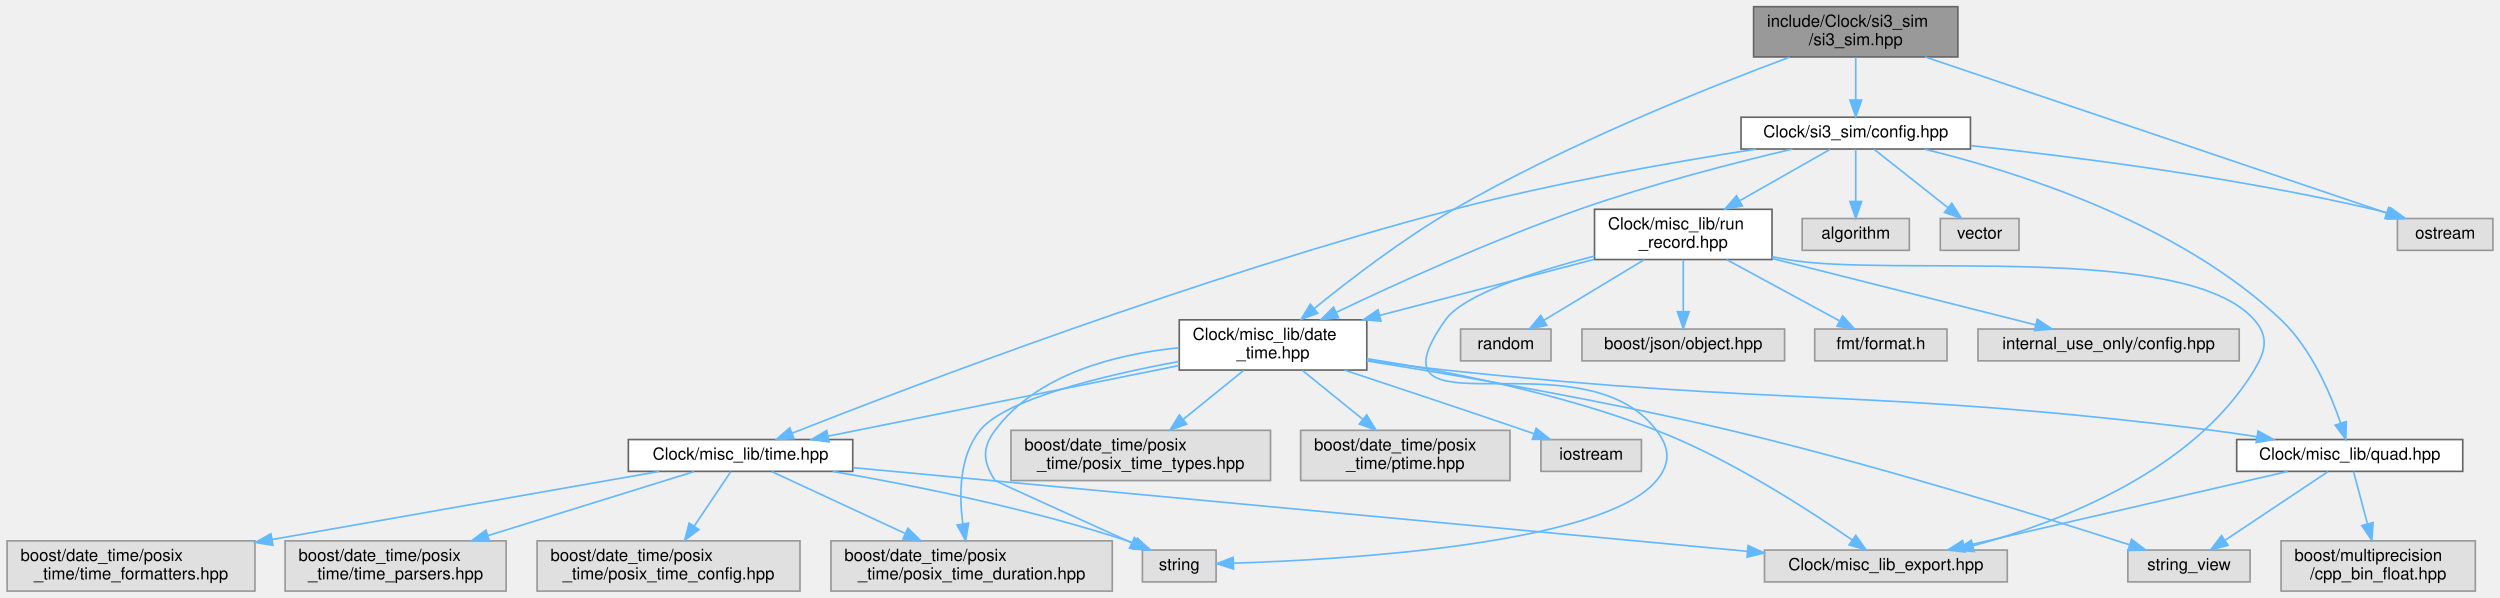
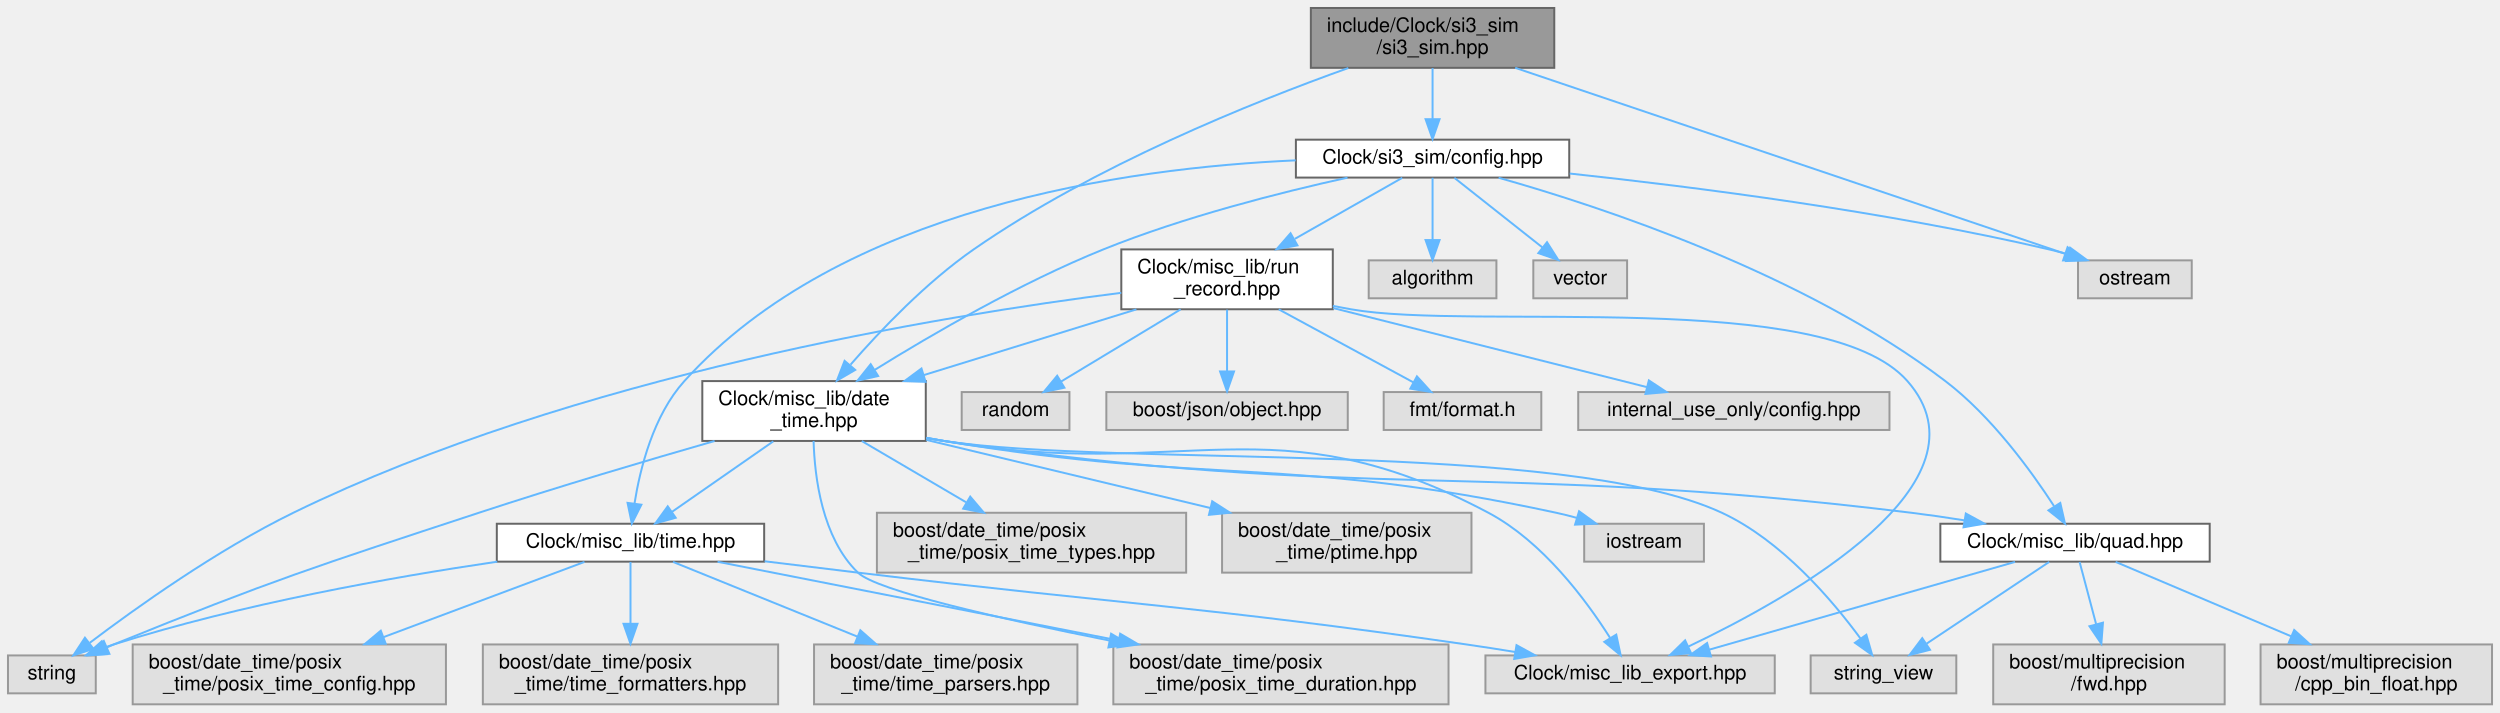
- <svg xmlns="http://www.w3.org/2000/svg" xmlns:xlink="http://www.w3.org/1999/xlink" width="1493pt" height="357pt" viewBox="0.00 0.00 1492.50 357.00">
+ <svg xmlns="http://www.w3.org/2000/svg" xmlns:xlink="http://www.w3.org/1999/xlink" width="1253pt" height="357pt" viewBox="0.00 0.00 1253.00 357.00">
  <g id="graph0" class="graph" transform="scale(1 1) rotate(0) translate(4 353)">
    <g id="Node000001" class="node">
      <g id="a_Node000001">
        <a xlink:title="Header file for the Si3Sim class.">
-           <polygon fill="#999999" stroke="#666666" points="1165,-349 1043,-349 1043,-319 1165,-319 1165,-349" />
-           <text text-anchor="start" x="1051" y="-337" font-family="Helvetica,sans-Serif" font-size="10.00">include/Clock/si3_sim</text>
-           <text text-anchor="middle" x="1104" y="-326" font-family="Helvetica,sans-Serif" font-size="10.00">/si3_sim.hpp</text>
+           <polygon fill="#999999" stroke="#666666" points="775,-349 653,-349 653,-319 775,-319 775,-349" />
+           <text text-anchor="start" x="661" y="-337" font-family="Helvetica,sans-Serif" font-size="10.00">include/Clock/si3_sim</text>
+           <text text-anchor="middle" x="714" y="-326" font-family="Helvetica,sans-Serif" font-size="10.00">/si3_sim.hpp</text>
        </a>
      </g>
    </g>
    <g id="Node000002" class="node">
      <g id="a_Node000002">
-         <a xlink:href="date__time_8hpp_source.html" target="_top" xlink:title=" ">
-           <polygon fill="white" stroke="#666666" points="812,-162 700,-162 700,-132 812,-132 812,-162" />
-           <text text-anchor="start" x="708" y="-150" font-family="Helvetica,sans-Serif" font-size="10.00">Clock/misc_lib/date</text>
-           <text text-anchor="middle" x="756" y="-139" font-family="Helvetica,sans-Serif" font-size="10.00">_time.hpp</text>
+         <a xlink:href="date__time_8hpp.html" target="_top" xlink:title="DateTime data structure and utilities.">
+           <polygon fill="white" stroke="#666666" points="460,-162 348,-162 348,-132 460,-132 460,-162" />
+           <text text-anchor="start" x="356" y="-150" font-family="Helvetica,sans-Serif" font-size="10.00">Clock/misc_lib/date</text>
+           <text text-anchor="middle" x="404" y="-139" font-family="Helvetica,sans-Serif" font-size="10.00">_time.hpp</text>
        </a>
      </g>
    </g>
    <g id="edge1_Node000001_Node000002" class="edge">
      <g id="a_edge1_Node000001_Node000002">
        <a xlink:title=" ">
-           <path fill="none" stroke="#63b8ff" d="M1064.45,-318.85C1015.77,-300.73 931.3,-266.98 864,-228 833.7,-210.45 801.81,-185.98 780.6,-168.74" />
-           <polygon fill="#63b8ff" stroke="#63b8ff" points="782.7,-165.93 772.75,-162.29 778.26,-171.34 782.7,-165.93" />
-         </a>
-       </g>
-     </g>
-     <g id="Node000016" class="node">
-       <g id="a_Node000016">
+           <path fill="none" stroke="#63b8ff" d="M671.77,-318.91C623.75,-301.75 544.22,-269.8 484,-228 460.29,-211.54 437.44,-187.62 422.27,-170.22" />
+           <polygon fill="#63b8ff" stroke="#63b8ff" points="424.63,-167.6 415.48,-162.27 419.31,-172.14 424.63,-167.6" />
+         </a>
+       </g>
+     </g>
+     <g id="Node000017" class="node">
+       <g id="a_Node000017">
        <a xlink:href="config_8hpp.html" target="_top" xlink:title="Configuration structure for the Si3 simulation.">
-           <polygon fill="white" stroke="#666666" points="1172.5,-283 1035.5,-283 1035.5,-264 1172.5,-264 1172.5,-283" />
-           <text text-anchor="middle" x="1104" y="-271" font-family="Helvetica,sans-Serif" font-size="10.00">Clock/si3_sim/config.hpp</text>
-         </a>
-       </g>
-     </g>
-     <g id="edge20_Node000001_Node000016" class="edge">
-       <g id="a_edge20_Node000001_Node000016">
-         <a xlink:title=" ">
-           <path fill="none" stroke="#63b8ff" d="M1104,-318.84C1104,-311.21 1104,-301.7 1104,-293.45" />
-           <polygon fill="#63b8ff" stroke="#63b8ff" points="1107.5,-293.27 1104,-283.27 1100.5,-293.27 1107.5,-293.27" />
-         </a>
-       </g>
-     </g>
-     <g id="Node000018" class="node">
-       <g id="a_Node000018">
-         <a xlink:title=" ">
-           <polygon fill="#e0e0e0" stroke="#999999" points="1484.5,-222.5 1427.5,-222.5 1427.5,-203.5 1484.5,-203.5 1484.5,-222.5" />
-           <text text-anchor="middle" x="1456" y="-210.5" font-family="Helvetica,sans-Serif" font-size="10.00">ostream</text>
-         </a>
-       </g>
-     </g>
-     <g id="edge35_Node000001_Node000018" class="edge">
-       <g id="a_edge35_Node000001_Node000018">
-         <a xlink:title=" ">
-           <path fill="none" stroke="#63b8ff" d="M1145.41,-319C1215.28,-295.38 1355.33,-248.03 1420.78,-225.91" />
-           <polygon fill="#63b8ff" stroke="#63b8ff" points="1422.27,-229.1 1430.62,-222.58 1420.03,-222.47 1422.27,-229.1" />
+           <polygon fill="white" stroke="#666666" points="782.5,-283 645.5,-283 645.5,-264 782.5,-264 782.5,-283" />
+           <text text-anchor="middle" x="714" y="-271" font-family="Helvetica,sans-Serif" font-size="10.00">Clock/si3_sim/config.hpp</text>
+         </a>
+       </g>
+     </g>
+     <g id="edge21_Node000001_Node000017" class="edge">
+       <g id="a_edge21_Node000001_Node000017">
+         <a xlink:title=" ">
+           <path fill="none" stroke="#63b8ff" d="M714,-318.84C714,-311.21 714,-301.7 714,-293.45" />
+           <polygon fill="#63b8ff" stroke="#63b8ff" points="717.5,-293.27 714,-283.27 710.5,-293.27 717.5,-293.27" />
+         </a>
+       </g>
+     </g>
+     <g id="Node000019" class="node">
+       <g id="a_Node000019">
+         <a xlink:title=" ">
+           <polygon fill="#e0e0e0" stroke="#999999" points="1094.5,-222.5 1037.5,-222.5 1037.5,-203.5 1094.5,-203.5 1094.5,-222.5" />
+           <text text-anchor="middle" x="1066" y="-210.5" font-family="Helvetica,sans-Serif" font-size="10.00">ostream</text>
+         </a>
+       </g>
+     </g>
+     <g id="edge36_Node000001_Node000019" class="edge">
+       <g id="a_edge36_Node000001_Node000019">
+         <a xlink:title=" ">
+           <path fill="none" stroke="#63b8ff" d="M755.41,-319C825.28,-295.38 965.33,-248.03 1030.78,-225.91" />
+           <polygon fill="#63b8ff" stroke="#63b8ff" points="1032.27,-229.1 1040.62,-222.58 1030.03,-222.47 1032.27,-229.1" />
        </a>
      </g>
    </g>
    <g id="Node000003" class="node">
      <g id="a_Node000003">
        <a xlink:title=" ">
-           <polygon fill="#e0e0e0" stroke="#999999" points="1194.5,-24.5 1049.5,-24.5 1049.5,-5.5 1194.5,-5.5 1194.5,-24.5" />
-           <text text-anchor="middle" x="1122" y="-12.5" font-family="Helvetica,sans-Serif" font-size="10.00">Clock/misc_lib_export.hpp</text>
+           <polygon fill="#e0e0e0" stroke="#999999" points="885.5,-24.5 740.5,-24.5 740.5,-5.5 885.5,-5.5 885.5,-24.5" />
+           <text text-anchor="middle" x="813" y="-12.5" font-family="Helvetica,sans-Serif" font-size="10.00">Clock/misc_lib_export.hpp</text>
        </a>
      </g>
    </g>
    <g id="edge2_Node000002_Node000003" class="edge">
      <g id="a_edge2_Node000002_Node000003">
        <a xlink:title=" ">
-           <path fill="none" stroke="#63b8ff" d="M812.02,-138.79C859.28,-131.53 928.13,-118.17 985,-96 1029.3,-78.73 1076.16,-48.37 1101.98,-30.43" />
-           <polygon fill="#63b8ff" stroke="#63b8ff" points="1104.03,-33.26 1110.19,-24.64 1100,-27.54 1104.03,-33.26" />
+           <path fill="none" stroke="#63b8ff" d="M460.32,-133.58C463.25,-133.02 466.16,-132.49 469,-132 589.59,-111.1 633.9,-153.38 742,-96 769.24,-81.54 791.01,-52.18 802.95,-33.33" />
+           <polygon fill="#63b8ff" stroke="#63b8ff" points="806.07,-34.93 808.28,-24.57 800.09,-31.3 806.07,-34.93" />
        </a>
      </g>
    </g>
    <g id="Node000004" class="node">
      <g id="a_Node000004">
        <a xlink:title=" ">
-           <polygon fill="#e0e0e0" stroke="#999999" points="976,-90.5 916,-90.5 916,-71.5 976,-71.5 976,-90.5" />
-           <text text-anchor="middle" x="946" y="-78.5" font-family="Helvetica,sans-Serif" font-size="10.00">iostream</text>
+           <polygon fill="#e0e0e0" stroke="#999999" points="850,-90.5 790,-90.5 790,-71.5 850,-71.5 850,-90.5" />
+           <text text-anchor="middle" x="820" y="-78.5" font-family="Helvetica,sans-Serif" font-size="10.00">iostream</text>
        </a>
      </g>
    </g>
    <g id="edge3_Node000002_Node000004" class="edge">
      <g id="a_edge3_Node000002_Node000004">
        <a xlink:title=" ">
-           <path fill="none" stroke="#63b8ff" d="M798.73,-131.94C828.77,-122.02 869.89,-108.34 906,-96 907.88,-95.36 909.81,-94.7 911.75,-94.02" />
-           <polygon fill="#63b8ff" stroke="#63b8ff" points="913.18,-97.23 921.48,-90.65 910.89,-90.62 913.18,-97.23" />
+           <path fill="none" stroke="#63b8ff" d="M460.31,-133.53C463.24,-132.99 466.15,-132.47 469,-132 604.53,-109.51 641.71,-124.96 776,-96 779.39,-95.27 782.9,-94.38 786.38,-93.42" />
+           <polygon fill="#63b8ff" stroke="#63b8ff" points="787.43,-96.76 796.02,-90.54 785.43,-90.05 787.43,-96.76" />
        </a>
      </g>
    </g>
    <g id="Node000005" class="node">
      <g id="a_Node000005">
        <a xlink:title=" ">
-           <polygon fill="#e0e0e0" stroke="#999999" points="722,-24.5 678,-24.5 678,-5.5 722,-5.5 722,-24.5" />
-           <text text-anchor="middle" x="700" y="-12.5" font-family="Helvetica,sans-Serif" font-size="10.00">string</text>
+           <polygon fill="#e0e0e0" stroke="#999999" points="44,-24.5 0,-24.5 0,-5.5 44,-5.5 44,-24.5" />
+           <text text-anchor="middle" x="22" y="-12.5" font-family="Helvetica,sans-Serif" font-size="10.00">string</text>
        </a>
      </g>
    </g>
    <g id="edge4_Node000002_Node000005" class="edge">
      <g id="a_edge4_Node000002_Node000005">
        <a xlink:title=" ">
-           <path fill="none" stroke="#63b8ff" d="M699.72,-145.3C662.09,-141.52 615.04,-129.7 590,-96 582.05,-85.3 582.78,-77.21 590,-66 590.15,-65.77 638.82,-43.7 671.36,-28.96" />
-           <polygon fill="#63b8ff" stroke="#63b8ff" points="673.21,-31.97 680.87,-24.65 670.32,-25.59 673.21,-31.97" />
+           <path fill="none" stroke="#63b8ff" d="M354.15,-131.97C320.6,-122.33 275.46,-108.98 236,-96 153.87,-68.99 133.13,-62.48 53,-30 51.83,-29.53 50.64,-29.03 49.44,-28.53" />
+           <polygon fill="#63b8ff" stroke="#63b8ff" points="50.82,-25.31 40.26,-24.53 48.03,-31.73 50.82,-25.31" />
        </a>
      </g>
    </g>
    <g id="Node000006" class="node">
      <g id="a_Node000006">
        <a xlink:title=" ">
-           <polygon fill="#e0e0e0" stroke="#999999" points="1339.5,-24.5 1266.5,-24.5 1266.5,-5.5 1339.5,-5.5 1339.5,-24.5" />
-           <text text-anchor="middle" x="1303" y="-12.5" font-family="Helvetica,sans-Serif" font-size="10.00">string_view</text>
+           <polygon fill="#e0e0e0" stroke="#999999" points="976.5,-24.5 903.5,-24.5 903.5,-5.5 976.5,-5.5 976.5,-24.5" />
+           <text text-anchor="middle" x="940" y="-12.5" font-family="Helvetica,sans-Serif" font-size="10.00">string_view</text>
        </a>
      </g>
    </g>
    <g id="edge5_Node000002_Node000006" class="edge">
      <g id="a_edge5_Node000002_Node000006">
        <a xlink:title=" ">
-           <path fill="none" stroke="#63b8ff" d="M812.03,-137.47C867.47,-128.62 954.57,-113.63 1029,-96 1115.57,-75.49 1215.48,-44.4 1267.44,-27.66" />
-           <polygon fill="#63b8ff" stroke="#63b8ff" points="1268.73,-30.92 1277.17,-24.51 1266.58,-24.26 1268.73,-30.92" />
+           <path fill="none" stroke="#63b8ff" d="M460.29,-133.44C463.23,-132.92 466.15,-132.44 469,-132 555.03,-118.81 780.09,-132.73 859,-96 889.03,-82.02 914.45,-52.06 928.43,-33.04" />
+           <polygon fill="#63b8ff" stroke="#63b8ff" points="931.42,-34.87 934.35,-24.69 925.71,-30.83 931.42,-34.87" />
        </a>
      </g>
    </g>
    <g id="Node000007" class="node">
      <g id="a_Node000007">
        <a xlink:title=" ">
-           <polygon fill="#e0e0e0" stroke="#999999" points="660,-30 492,-30 492,0 660,0 660,-30" />
-           <text text-anchor="start" x="500" y="-18" font-family="Helvetica,sans-Serif" font-size="10.00">boost/date_time/posix</text>
-           <text text-anchor="middle" x="576" y="-7" font-family="Helvetica,sans-Serif" font-size="10.00">_time/posix_time_duration.hpp</text>
+           <polygon fill="#e0e0e0" stroke="#999999" points="722,-30 554,-30 554,0 722,0 722,-30" />
+           <text text-anchor="start" x="562" y="-18" font-family="Helvetica,sans-Serif" font-size="10.00">boost/date_time/posix</text>
+           <text text-anchor="middle" x="638" y="-7" font-family="Helvetica,sans-Serif" font-size="10.00">_time/posix_time_duration.hpp</text>
        </a>
      </g>
    </g>
    <g id="edge6_Node000002_Node000007" class="edge">
      <g id="a_edge6_Node000002_Node000007">
        <a xlink:title=" ">
-           <path fill="none" stroke="#63b8ff" d="M699.83,-137.13C654.54,-128.74 596,-114.65 581,-96 568.58,-80.56 568.43,-57.53 570.74,-40.14" />
-           <polygon fill="#63b8ff" stroke="#63b8ff" points="574.22,-40.6 572.42,-30.16 567.31,-39.45 574.22,-40.6" />
+           <path fill="none" stroke="#63b8ff" d="M403.77,-131.99C404.28,-114.1 407.95,-83.39 426,-66 435.48,-56.86 497.44,-42.86 551.94,-31.99" />
+           <polygon fill="#63b8ff" stroke="#63b8ff" points="552.89,-35.38 562.02,-30 551.53,-28.51 552.89,-35.38" />
        </a>
      </g>
    </g>
    <g id="Node000008" class="node">
      <g id="a_Node000008">
        <a xlink:title=" ">
-           <polygon fill="#e0e0e0" stroke="#999999" points="754.5,-96 599.5,-96 599.5,-66 754.5,-66 754.5,-96" />
-           <text text-anchor="start" x="607.5" y="-84" font-family="Helvetica,sans-Serif" font-size="10.00">boost/date_time/posix</text>
-           <text text-anchor="middle" x="677" y="-73" font-family="Helvetica,sans-Serif" font-size="10.00">_time/posix_time_types.hpp</text>
+           <polygon fill="#e0e0e0" stroke="#999999" points="590.5,-96 435.5,-96 435.5,-66 590.5,-66 590.5,-96" />
+           <text text-anchor="start" x="443.5" y="-84" font-family="Helvetica,sans-Serif" font-size="10.00">boost/date_time/posix</text>
+           <text text-anchor="middle" x="513" y="-73" font-family="Helvetica,sans-Serif" font-size="10.00">_time/posix_time_types.hpp</text>
        </a>
      </g>
    </g>
    <g id="edge7_Node000002_Node000008" class="edge">
      <g id="a_edge7_Node000002_Node000008">
        <a xlink:title=" ">
-           <path fill="none" stroke="#63b8ff" d="M738.47,-131.8C727.83,-123.18 714.08,-112.04 702.28,-102.48" />
-           <polygon fill="#63b8ff" stroke="#63b8ff" points="704.46,-99.74 694.48,-96.16 700.05,-105.18 704.46,-99.74" />
+           <path fill="none" stroke="#63b8ff" d="M427.92,-131.95C443.25,-122.95 463.36,-111.14 480.18,-101.27" />
+           <polygon fill="#63b8ff" stroke="#63b8ff" points="482.28,-104.09 489.14,-96.01 478.74,-98.06 482.28,-104.09" />
        </a>
      </g>
    </g>
    <g id="Node000009" class="node">
      <g id="a_Node000009">
        <a xlink:title=" ">
-           <polygon fill="#e0e0e0" stroke="#999999" points="897.5,-96 772.5,-96 772.5,-66 897.5,-66 897.5,-96" />
-           <text text-anchor="start" x="780.5" y="-84" font-family="Helvetica,sans-Serif" font-size="10.00">boost/date_time/posix</text>
-           <text text-anchor="middle" x="835" y="-73" font-family="Helvetica,sans-Serif" font-size="10.00">_time/ptime.hpp</text>
+           <polygon fill="#e0e0e0" stroke="#999999" points="733.5,-96 608.5,-96 608.5,-66 733.5,-66 733.5,-96" />
+           <text text-anchor="start" x="616.5" y="-84" font-family="Helvetica,sans-Serif" font-size="10.00">boost/date_time/posix</text>
+           <text text-anchor="middle" x="671" y="-73" font-family="Helvetica,sans-Serif" font-size="10.00">_time/ptime.hpp</text>
        </a>
      </g>
    </g>
    <g id="edge8_Node000002_Node000009" class="edge">
      <g id="a_edge8_Node000002_Node000009">
        <a xlink:title=" ">
-           <path fill="none" stroke="#63b8ff" d="M773.53,-131.8C784.17,-123.18 797.92,-112.04 809.72,-102.48" />
-           <polygon fill="#63b8ff" stroke="#63b8ff" points="811.95,-105.18 817.52,-96.16 807.54,-99.74 811.95,-105.18" />
+           <path fill="none" stroke="#63b8ff" d="M460.3,-132.51C501.83,-122.55 558.56,-108.95 602.69,-98.37" />
+           <polygon fill="#63b8ff" stroke="#63b8ff" points="603.56,-101.76 612.47,-96.03 601.93,-94.96 603.56,-101.76" />
        </a>
      </g>
    </g>
    <g id="Node000010" class="node">
      <g id="a_Node000010">
        <a xlink:href="quad_8hpp.html" target="_top" xlink:title="Quad precision floating-point type and utilities.">
-           <polygon fill="white" stroke="#666666" points="1466.5,-90.5 1331.5,-90.5 1331.5,-71.5 1466.5,-71.5 1466.5,-90.5" />
-           <text text-anchor="middle" x="1399" y="-78.5" font-family="Helvetica,sans-Serif" font-size="10.00">Clock/misc_lib/quad.hpp</text>
+           <polygon fill="white" stroke="#666666" points="1103.5,-90.5 968.5,-90.5 968.5,-71.5 1103.5,-71.5 1103.5,-90.5" />
+           <text text-anchor="middle" x="1036" y="-78.5" font-family="Helvetica,sans-Serif" font-size="10.00">Clock/misc_lib/quad.hpp</text>
        </a>
      </g>
    </g>
    <g id="edge9_Node000002_Node000010" class="edge">
      <g id="a_edge9_Node000002_Node000010">
        <a xlink:title=" ">
-           <path fill="none" stroke="#63b8ff" d="M812.06,-137.79C827.27,-135.73 843.75,-133.63 859,-132 1062.02,-110.24 1114.38,-121.21 1317,-96 1325.64,-94.92 1334.76,-93.58 1343.66,-92.15" />
-           <polygon fill="#63b8ff" stroke="#63b8ff" points="1344.27,-95.6 1353.57,-90.51 1343.13,-88.69 1344.27,-95.6" />
+           <path fill="none" stroke="#63b8ff" d="M460.28,-133.38C463.23,-132.88 466.14,-132.41 469,-132 682.94,-101.17 739.45,-122.22 954,-96 962.64,-94.94 971.77,-93.61 980.66,-92.18" />
+           <polygon fill="#63b8ff" stroke="#63b8ff" points="981.27,-95.63 990.57,-90.55 980.13,-88.72 981.27,-95.63" />
+         </a>
+       </g>
+     </g>
+     <g id="Node000013" class="node">
+       <g id="a_Node000013">
+         <a xlink:href="time_8hpp.html" target="_top" xlink:title="Time data structure and utilities.">
+           <polygon fill="white" stroke="#666666" points="379,-90.5 245,-90.5 245,-71.5 379,-71.5 379,-90.5" />
+           <text text-anchor="middle" x="312" y="-78.5" font-family="Helvetica,sans-Serif" font-size="10.00">Clock/misc_lib/time.hpp</text>
+         </a>
+       </g>
+     </g>
+     <g id="edge14_Node000002_Node000013" class="edge">
+       <g id="a_edge14_Node000002_Node000013">
+         <a xlink:title=" ">
+           <path fill="none" stroke="#63b8ff" d="M383.58,-131.8C368.45,-121.27 347.9,-106.97 332.7,-96.4" />
+           <polygon fill="#63b8ff" stroke="#63b8ff" points="334.65,-93.5 324.45,-90.66 330.66,-99.24 334.65,-93.5" />
+         </a>
+       </g>
+     </g>
+     <g id="edge10_Node000010_Node000003" class="edge">
+       <g id="a_edge10_Node000010_Node000003">
+         <a xlink:title=" ">
+           <path fill="none" stroke="#63b8ff" d="M1005.93,-71.37C966.33,-60 896.61,-40 852.71,-27.4" />
+           <polygon fill="#63b8ff" stroke="#63b8ff" points="853.53,-23.99 842.95,-24.6 851.6,-30.72 853.53,-23.99" />
+         </a>
+       </g>
+     </g>
+     <g id="edge11_Node000010_Node000006" class="edge">
+       <g id="a_edge11_Node000010_Node000006">
+         <a xlink:title=" ">
+           <path fill="none" stroke="#63b8ff" d="M1023.05,-71.37C1007.31,-60.87 980.5,-43 961.6,-30.4" />
+           <polygon fill="#63b8ff" stroke="#63b8ff" points="963.31,-27.33 953.05,-24.7 959.43,-33.16 963.31,-27.33" />
+         </a>
+       </g>
+     </g>
+     <g id="Node000011" class="node">
+       <g id="a_Node000011">
+         <a xlink:title=" ">
+           <polygon fill="#e0e0e0" stroke="#999999" points="1245,-30 1129,-30 1129,0 1245,0 1245,-30" />
+           <text text-anchor="start" x="1137" y="-18" font-family="Helvetica,sans-Serif" font-size="10.00">boost/multiprecision</text>
+           <text text-anchor="middle" x="1187" y="-7" font-family="Helvetica,sans-Serif" font-size="10.00">/cpp_bin_float.hpp</text>
+         </a>
+       </g>
+     </g>
+     <g id="edge12_Node000010_Node000011" class="edge">
+       <g id="a_edge12_Node000010_Node000011">
+         <a xlink:title=" ">
+           <path fill="none" stroke="#63b8ff" d="M1056.36,-71.37C1078.79,-61.87 1115.47,-46.32 1144.27,-34.11" />
+           <polygon fill="#63b8ff" stroke="#63b8ff" points="1145.85,-37.24 1153.7,-30.12 1143.12,-30.8 1145.85,-37.24" />
        </a>
      </g>
    </g>
    <g id="Node000012" class="node">
      <g id="a_Node000012">
-         <a xlink:href="time_8hpp.html" target="_top" xlink:title="DateTime data structure and utilities.">
-           <polygon fill="white" stroke="#666666" points="505,-90.5 371,-90.5 371,-71.5 505,-71.5 505,-90.5" />
-           <text text-anchor="middle" x="438" y="-78.5" font-family="Helvetica,sans-Serif" font-size="10.00">Clock/misc_lib/time.hpp</text>
-         </a>
-       </g>
-     </g>
-     <g id="edge13_Node000002_Node000012" class="edge">
-       <g id="a_edge13_Node000002_Node000012">
-         <a xlink:title=" ">
-           <path fill="none" stroke="#63b8ff" d="M699.88,-134.71C640.67,-122.79 548.11,-104.16 490.36,-92.54" />
-           <polygon fill="#63b8ff" stroke="#63b8ff" points="490.85,-89.07 480.35,-90.52 489.46,-95.93 490.85,-89.07" />
-         </a>
-       </g>
-     </g>
-     <g id="edge10_Node000010_Node000003" class="edge">
-       <g id="a_edge10_Node000010_Node000003">
-         <a xlink:title=" ">
-           <path fill="none" stroke="#63b8ff" d="M1361.93,-71.44C1311.97,-59.89 1223.02,-39.34 1168.59,-26.77" />
-           <polygon fill="#63b8ff" stroke="#63b8ff" points="1169.38,-23.36 1158.85,-24.51 1167.81,-30.18 1169.38,-23.36" />
-         </a>
-       </g>
-     </g>
-     <g id="edge11_Node000010_Node000006" class="edge">
-       <g id="a_edge11_Node000010_Node000006">
-         <a xlink:title=" ">
-           <path fill="none" stroke="#63b8ff" d="M1386.05,-71.37C1370.31,-60.87 1343.5,-43 1324.6,-30.4" />
-           <polygon fill="#63b8ff" stroke="#63b8ff" points="1326.31,-27.33 1316.05,-24.7 1322.43,-33.16 1326.31,-27.33" />
-         </a>
-       </g>
-     </g>
-     <g id="Node000011" class="node">
-       <g id="a_Node000011">
-         <a xlink:title=" ">
-           <polygon fill="#e0e0e0" stroke="#999999" points="1474,-30 1358,-30 1358,0 1474,0 1474,-30" />
-           <text text-anchor="start" x="1366" y="-18" font-family="Helvetica,sans-Serif" font-size="10.00">boost/multiprecision</text>
-           <text text-anchor="middle" x="1416" y="-7" font-family="Helvetica,sans-Serif" font-size="10.00">/cpp_bin_float.hpp</text>
-         </a>
-       </g>
-     </g>
-     <g id="edge12_Node000010_Node000011" class="edge">
-       <g id="a_edge12_Node000010_Node000011">
-         <a xlink:title=" ">
-           <path fill="none" stroke="#63b8ff" d="M1401.29,-71.37C1403.41,-63.4 1406.65,-51.2 1409.55,-40.27" />
-           <polygon fill="#63b8ff" stroke="#63b8ff" points="1413,-40.92 1412.19,-30.36 1406.24,-39.13 1413,-40.92" />
-         </a>
-       </g>
-     </g>
-     <g id="edge14_Node000012_Node000003" class="edge">
-       <g id="a_edge14_Node000012_Node000003">
-         <a xlink:title=" ">
-           <path fill="none" stroke="#63b8ff" d="M505.14,-73.72C631.08,-61.93 902.35,-36.55 1039.31,-23.74" />
-           <polygon fill="#63b8ff" stroke="#63b8ff" points="1039.7,-27.22 1049.33,-22.8 1039.05,-20.25 1039.7,-27.22" />
-         </a>
-       </g>
-     </g>
-     <g id="edge15_Node000012_Node000005" class="edge">
-       <g id="a_edge15_Node000012_Node000005">
-         <a xlink:title=" ">
-           <path fill="none" stroke="#63b8ff" d="M493.01,-71.46C540.36,-63.32 610.16,-49.41 669,-30 670.44,-29.53 671.9,-29.01 673.36,-28.46" />
-           <polygon fill="#63b8ff" stroke="#63b8ff" points="674.98,-31.57 682.88,-24.51 672.3,-25.11 674.98,-31.57" />
-         </a>
-       </g>
-     </g>
-     <g id="edge17_Node000012_Node000007" class="edge">
-       <g id="a_edge17_Node000012_Node000007">
-         <a xlink:title=" ">
-           <path fill="none" stroke="#63b8ff" d="M456.61,-71.37C476.92,-61.95 510.05,-46.59 536.26,-34.43" />
-           <polygon fill="#63b8ff" stroke="#63b8ff" points="537.96,-37.5 545.56,-30.12 535.02,-31.15 537.96,-37.5" />
-         </a>
-       </g>
-     </g>
-     <g id="Node000013" class="node">
-       <g id="a_Node000013">
-         <a xlink:title=" ">
-           <polygon fill="#e0e0e0" stroke="#999999" points="473.5,-30 316.5,-30 316.5,0 473.5,0 473.5,-30" />
-           <text text-anchor="start" x="324.5" y="-18" font-family="Helvetica,sans-Serif" font-size="10.00">boost/date_time/posix</text>
-           <text text-anchor="middle" x="395" y="-7" font-family="Helvetica,sans-Serif" font-size="10.00">_time/posix_time_config.hpp</text>
-         </a>
-       </g>
-     </g>
-     <g id="edge16_Node000012_Node000013" class="edge">
-       <g id="a_edge16_Node000012_Node000013">
-         <a xlink:title=" ">
-           <path fill="none" stroke="#63b8ff" d="M432.2,-71.37C426.63,-63.08 417.97,-50.18 410.4,-38.92" />
-           <polygon fill="#63b8ff" stroke="#63b8ff" points="413.13,-36.71 404.65,-30.36 407.32,-40.61 413.13,-36.71" />
+         <a xlink:title=" ">
+           <polygon fill="#e0e0e0" stroke="#999999" points="1111,-30 995,-30 995,0 1111,0 1111,-30" />
+           <text text-anchor="start" x="1003" y="-18" font-family="Helvetica,sans-Serif" font-size="10.00">boost/multiprecision</text>
+           <text text-anchor="middle" x="1053" y="-7" font-family="Helvetica,sans-Serif" font-size="10.00">/fwd.hpp</text>
+         </a>
+       </g>
+     </g>
+     <g id="edge13_Node000010_Node000012" class="edge">
+       <g id="a_edge13_Node000010_Node000012">
+         <a xlink:title=" ">
+           <path fill="none" stroke="#63b8ff" d="M1038.29,-71.37C1040.41,-63.4 1043.65,-51.2 1046.55,-40.27" />
+           <polygon fill="#63b8ff" stroke="#63b8ff" points="1050,-40.92 1049.19,-30.36 1043.24,-39.13 1050,-40.92" />
+         </a>
+       </g>
+     </g>
+     <g id="edge15_Node000013_Node000003" class="edge">
+       <g id="a_edge15_Node000013_Node000003">
+         <a xlink:title=" ">
+           <path fill="none" stroke="#63b8ff" d="M379.21,-71.69C394.58,-69.81 410.86,-67.82 426,-66 561.52,-49.68 595.9,-49.49 731,-30 738.93,-28.86 747.27,-27.55 755.47,-26.21" />
+           <polygon fill="#63b8ff" stroke="#63b8ff" points="756.08,-29.65 765.37,-24.56 754.93,-22.75 756.08,-29.65" />
+         </a>
+       </g>
+     </g>
+     <g id="edge16_Node000013_Node000005" class="edge">
+       <g id="a_edge16_Node000013_Node000005">
+         <a xlink:title=" ">
+           <path fill="none" stroke="#63b8ff" d="M245.21,-71.49C192.26,-63.7 116.84,-50.27 53,-30 51.56,-29.54 50.09,-29.04 48.63,-28.49" />
+           <polygon fill="#63b8ff" stroke="#63b8ff" points="49.68,-25.14 39.1,-24.58 47.02,-31.62 49.68,-25.14" />
+         </a>
+       </g>
+     </g>
+     <g id="edge18_Node000013_Node000007" class="edge">
+       <g id="a_edge18_Node000013_Node000007">
+         <a xlink:title=" ">
+           <path fill="none" stroke="#63b8ff" d="M355.63,-71.44C406.85,-61.38 492.87,-44.49 556.54,-31.99" />
+           <polygon fill="#63b8ff" stroke="#63b8ff" points="557.42,-35.39 566.56,-30.02 556.07,-28.52 557.42,-35.39" />
        </a>
      </g>
    </g>
    <g id="Node000014" class="node">
      <g id="a_Node000014">
        <a xlink:title=" ">
-           <polygon fill="#e0e0e0" stroke="#999999" points="148,-30 0,-30 0,0 148,0 148,-30" />
-           <text text-anchor="start" x="8" y="-18" font-family="Helvetica,sans-Serif" font-size="10.00">boost/date_time/posix</text>
-           <text text-anchor="middle" x="74" y="-7" font-family="Helvetica,sans-Serif" font-size="10.00">_time/time_formatters.hpp</text>
-         </a>
-       </g>
-     </g>
-     <g id="edge18_Node000012_Node000014" class="edge">
-       <g id="a_edge18_Node000012_Node000014">
-         <a xlink:title=" ">
-           <path fill="none" stroke="#63b8ff" d="M389.29,-71.44C330.27,-61.06 229.84,-43.4 158.19,-30.8" />
-           <polygon fill="#63b8ff" stroke="#63b8ff" points="158.74,-27.35 148.28,-29.06 157.53,-34.24 158.74,-27.35" />
+           <polygon fill="#e0e0e0" stroke="#999999" points="219.5,-30 62.5,-30 62.5,0 219.5,0 219.5,-30" />
+           <text text-anchor="start" x="70.5" y="-18" font-family="Helvetica,sans-Serif" font-size="10.00">boost/date_time/posix</text>
+           <text text-anchor="middle" x="141" y="-7" font-family="Helvetica,sans-Serif" font-size="10.00">_time/posix_time_config.hpp</text>
+         </a>
+       </g>
+     </g>
+     <g id="edge17_Node000013_Node000014" class="edge">
+       <g id="a_edge17_Node000013_Node000014">
+         <a xlink:title=" ">
+           <path fill="none" stroke="#63b8ff" d="M288.94,-71.37C263.22,-61.74 220.92,-45.91 188.12,-33.64" />
+           <polygon fill="#63b8ff" stroke="#63b8ff" points="189.31,-30.34 178.72,-30.12 186.85,-36.9 189.31,-30.34" />
        </a>
      </g>
    </g>
    <g id="Node000015" class="node">
      <g id="a_Node000015">
        <a xlink:title=" ">
-           <polygon fill="#e0e0e0" stroke="#999999" points="298,-30 166,-30 166,0 298,0 298,-30" />
-           <text text-anchor="start" x="174" y="-18" font-family="Helvetica,sans-Serif" font-size="10.00">boost/date_time/posix</text>
-           <text text-anchor="middle" x="232" y="-7" font-family="Helvetica,sans-Serif" font-size="10.00">_time/time_parsers.hpp</text>
-         </a>
-       </g>
-     </g>
-     <g id="edge19_Node000012_Node000015" class="edge">
-       <g id="a_edge19_Node000012_Node000015">
-         <a xlink:title=" ">
-           <path fill="none" stroke="#63b8ff" d="M410.22,-71.37C378.77,-61.6 326.74,-45.43 287,-33.09" />
-           <polygon fill="#63b8ff" stroke="#63b8ff" points="288.02,-29.74 277.43,-30.12 285.95,-36.43 288.02,-29.74" />
-         </a>
-       </g>
-     </g>
-     <g id="edge24_Node000016_Node000002" class="edge">
-       <g id="a_edge24_Node000016_Node000002">
-         <a xlink:title=" ">
-           <path fill="none" stroke="#63b8ff" d="M1066.16,-263.99C1032.4,-256 981.83,-243.04 939,-228 887.65,-209.96 830.47,-183.97 793.91,-166.55" />
-           <polygon fill="#63b8ff" stroke="#63b8ff" points="795.16,-163.27 784.63,-162.1 792.13,-169.58 795.16,-163.27" />
-         </a>
-       </g>
-     </g>
-     <g id="edge25_Node000016_Node000010" class="edge">
-       <g id="a_edge25_Node000016_Node000010">
-         <a xlink:title=" ">
-           <path fill="none" stroke="#63b8ff" d="M1144.93,-263.95C1199.59,-250.66 1296.63,-220.28 1358,-162 1375.99,-144.91 1387.45,-118.19 1393.55,-100.39" />
-           <polygon fill="#63b8ff" stroke="#63b8ff" points="1396.96,-101.22 1396.67,-90.63 1390.29,-99.09 1396.96,-101.22" />
-         </a>
-       </g>
-     </g>
-     <g id="edge34_Node000016_Node000012" class="edge">
-       <g id="a_edge34_Node000016_Node000012">
-         <a xlink:title=" ">
-           <path fill="none" stroke="#63b8ff" d="M1044.29,-263.93C995.4,-256.31 924.66,-243.93 864,-228 713.01,-188.36 538.38,-121.73 468.86,-94.33" />
-           <polygon fill="#63b8ff" stroke="#63b8ff" points="469.97,-91.01 459.38,-90.58 467.39,-97.52 469.97,-91.01" />
-         </a>
-       </g>
-     </g>
-     <g id="Node000017" class="node">
-       <g id="a_Node000017">
-         <a xlink:title=" ">
-           <polygon fill="#e0e0e0" stroke="#999999" points="1136,-222.5 1072,-222.5 1072,-203.5 1136,-203.5 1136,-222.5" />
-           <text text-anchor="middle" x="1104" y="-210.5" font-family="Helvetica,sans-Serif" font-size="10.00">algorithm</text>
-         </a>
-       </g>
-     </g>
-     <g id="edge21_Node000016_Node000017" class="edge">
-       <g id="a_edge21_Node000016_Node000017">
-         <a xlink:title=" ">
-           <path fill="none" stroke="#63b8ff" d="M1104,-263.87C1104,-255.75 1104,-243.31 1104,-232.89" />
-           <polygon fill="#63b8ff" stroke="#63b8ff" points="1107.5,-232.67 1104,-222.67 1100.5,-232.67 1107.5,-232.67" />
-         </a>
-       </g>
-     </g>
-     <g id="edge22_Node000016_Node000018" class="edge">
-       <g id="a_edge22_Node000016_Node000018">
-         <a xlink:title=" ">
-           <path fill="none" stroke="#63b8ff" d="M1172.75,-266.02C1235.78,-259.27 1331.45,-247 1413,-228 1416.04,-227.29 1419.17,-226.47 1422.29,-225.58" />
-           <polygon fill="#63b8ff" stroke="#63b8ff" points="1423.55,-228.85 1432.1,-222.59 1421.51,-222.16 1423.55,-228.85" />
-         </a>
-       </g>
-     </g>
-     <g id="Node000019" class="node">
-       <g id="a_Node000019">
-         <a xlink:title=" ">
-           <polygon fill="#e0e0e0" stroke="#999999" points="1201.5,-222.5 1154.5,-222.5 1154.5,-203.5 1201.5,-203.5 1201.5,-222.5" />
-           <text text-anchor="middle" x="1178" y="-210.5" font-family="Helvetica,sans-Serif" font-size="10.00">vector</text>
-         </a>
-       </g>
-     </g>
-     <g id="edge23_Node000016_Node000019" class="edge">
-       <g id="a_edge23_Node000016_Node000019">
-         <a xlink:title=" ">
-           <path fill="none" stroke="#63b8ff" d="M1114.92,-263.87C1126.51,-254.71 1145.03,-240.06 1159.02,-229.01" />
-           <polygon fill="#63b8ff" stroke="#63b8ff" points="1161.36,-231.61 1167.04,-222.67 1157.02,-226.12 1161.36,-231.61" />
+           <polygon fill="#e0e0e0" stroke="#999999" points="386,-30 238,-30 238,0 386,0 386,-30" />
+           <text text-anchor="start" x="246" y="-18" font-family="Helvetica,sans-Serif" font-size="10.00">boost/date_time/posix</text>
+           <text text-anchor="middle" x="312" y="-7" font-family="Helvetica,sans-Serif" font-size="10.00">_time/time_formatters.hpp</text>
+         </a>
+       </g>
+     </g>
+     <g id="edge19_Node000013_Node000015" class="edge">
+       <g id="a_edge19_Node000013_Node000015">
+         <a xlink:title=" ">
+           <path fill="none" stroke="#63b8ff" d="M312,-71.37C312,-63.49 312,-51.45 312,-40.6" />
+           <polygon fill="#63b8ff" stroke="#63b8ff" points="315.5,-40.36 312,-30.36 308.5,-40.36 315.5,-40.36" />
+         </a>
+       </g>
+     </g>
+     <g id="Node000016" class="node">
+       <g id="a_Node000016">
+         <a xlink:title=" ">
+           <polygon fill="#e0e0e0" stroke="#999999" points="536,-30 404,-30 404,0 536,0 536,-30" />
+           <text text-anchor="start" x="412" y="-18" font-family="Helvetica,sans-Serif" font-size="10.00">boost/date_time/posix</text>
+           <text text-anchor="middle" x="470" y="-7" font-family="Helvetica,sans-Serif" font-size="10.00">_time/time_parsers.hpp</text>
+         </a>
+       </g>
+     </g>
+     <g id="edge20_Node000013_Node000016" class="edge">
+       <g id="a_edge20_Node000013_Node000016">
+         <a xlink:title=" ">
+           <path fill="none" stroke="#63b8ff" d="M333.31,-71.37C356.87,-61.82 395.49,-46.18 425.68,-33.95" />
+           <polygon fill="#63b8ff" stroke="#63b8ff" points="427.2,-37.11 435.15,-30.12 424.57,-30.63 427.2,-37.11" />
+         </a>
+       </g>
+     </g>
+     <g id="edge25_Node000017_Node000002" class="edge">
+       <g id="a_edge25_Node000017_Node000002">
+         <a xlink:title=" ">
+           <path fill="none" stroke="#63b8ff" d="M671.38,-263.97C637.51,-256.5 589.3,-244.28 549,-228 507.62,-211.29 463.12,-185.44 434.49,-167.67" />
+           <polygon fill="#63b8ff" stroke="#63b8ff" points="436.11,-164.55 425.78,-162.21 432.39,-170.48 436.11,-164.55" />
+         </a>
+       </g>
+     </g>
+     <g id="edge26_Node000017_Node000010" class="edge">
+       <g id="a_edge26_Node000017_Node000010">
+         <a xlink:title=" ">
+           <path fill="none" stroke="#63b8ff" d="M747.09,-263.91C798.78,-249.33 900.07,-215.95 971,-162 994.07,-144.45 1013.97,-117.07 1025.48,-99.34" />
+           <polygon fill="#63b8ff" stroke="#63b8ff" points="1028.61,-100.93 1030.97,-90.6 1022.69,-97.2 1028.61,-100.93" />
+         </a>
+       </g>
+     </g>
+     <g id="edge35_Node000017_Node000013" class="edge">
+       <g id="a_edge35_Node000017_Node000013">
+         <a xlink:title=" ">
+           <path fill="none" stroke="#63b8ff" d="M645.39,-272.63C560.46,-268.85 417.47,-248.89 339,-162 323.45,-144.78 316.81,-118.28 314,-100.55" />
+           <polygon fill="#63b8ff" stroke="#63b8ff" points="317.46,-100.04 312.68,-90.58 310.53,-100.96 317.46,-100.04" />
+         </a>
+       </g>
+     </g>
+     <g id="Node000018" class="node">
+       <g id="a_Node000018">
+         <a xlink:title=" ">
+           <polygon fill="#e0e0e0" stroke="#999999" points="746,-222.5 682,-222.5 682,-203.5 746,-203.5 746,-222.5" />
+           <text text-anchor="middle" x="714" y="-210.5" font-family="Helvetica,sans-Serif" font-size="10.00">algorithm</text>
+         </a>
+       </g>
+     </g>
+     <g id="edge22_Node000017_Node000018" class="edge">
+       <g id="a_edge22_Node000017_Node000018">
+         <a xlink:title=" ">
+           <path fill="none" stroke="#63b8ff" d="M714,-263.87C714,-255.75 714,-243.31 714,-232.89" />
+           <polygon fill="#63b8ff" stroke="#63b8ff" points="717.5,-232.67 714,-222.67 710.5,-232.67 717.5,-232.67" />
+         </a>
+       </g>
+     </g>
+     <g id="edge23_Node000017_Node000019" class="edge">
+       <g id="a_edge23_Node000017_Node000019">
+         <a xlink:title=" ">
+           <path fill="none" stroke="#63b8ff" d="M782.75,-266.02C845.78,-259.27 941.45,-247 1023,-228 1026.04,-227.29 1029.17,-226.47 1032.29,-225.58" />
+           <polygon fill="#63b8ff" stroke="#63b8ff" points="1033.55,-228.85 1042.1,-222.59 1031.51,-222.16 1033.55,-228.85" />
        </a>
      </g>
    </g>
    <g id="Node000020" class="node">
      <g id="a_Node000020">
-         <a xlink:href="run__record_8hpp.html" target="_top" xlink:title="Run record structure and utilities.">
-           <polygon fill="white" stroke="#666666" points="1054,-228 948,-228 948,-198 1054,-198 1054,-228" />
-           <text text-anchor="start" x="956" y="-216" font-family="Helvetica,sans-Serif" font-size="10.00">Clock/misc_lib/run</text>
-           <text text-anchor="middle" x="1001" y="-205" font-family="Helvetica,sans-Serif" font-size="10.00">_record.hpp</text>
-         </a>
-       </g>
-     </g>
-     <g id="edge26_Node000016_Node000020" class="edge">
-       <g id="a_edge26_Node000016_Node000020">
-         <a xlink:title=" ">
-           <path fill="none" stroke="#63b8ff" d="M1088.8,-263.87C1074.7,-255.86 1053.2,-243.65 1035.01,-233.31" />
-           <polygon fill="#63b8ff" stroke="#63b8ff" points="1036.28,-230.01 1025.85,-228.11 1032.82,-236.1 1036.28,-230.01" />
-         </a>
-       </g>
-     </g>
-     <g id="edge32_Node000020_Node000002" class="edge">
-       <g id="a_edge32_Node000020_Node000002">
-         <a xlink:title=" ">
-           <path fill="none" stroke="#63b8ff" d="M947.84,-198.11C910.21,-188.28 859.58,-175.06 819.77,-164.66" />
-           <polygon fill="#63b8ff" stroke="#63b8ff" points="820.46,-161.22 809.9,-162.08 818.69,-167.99 820.46,-161.22" />
-         </a>
-       </g>
-     </g>
-     <g id="edge27_Node000020_Node000003" class="edge">
-       <g id="a_edge27_Node000020_Node000003">
-         <a xlink:title=" ">
-           <path fill="none" stroke="#63b8ff" d="M1054.03,-199.68C1057.06,-199.08 1060.07,-198.52 1063,-198 1124.56,-187.1 1300.72,-208.95 1342,-162 1350.8,-151.99 1348.89,-143.42 1342,-132 1305.75,-71.91 1226.86,-41.36 1174.08,-27.07" />
-           <polygon fill="#63b8ff" stroke="#63b8ff" points="1174.77,-23.63 1164.21,-24.5 1173.01,-30.41 1174.77,-23.63" />
-         </a>
-       </g>
-     </g>
-     <g id="edge29_Node000020_Node000005" class="edge">
-       <g id="a_edge29_Node000020_Node000005">
-         <a xlink:title=" ">
-           <path fill="none" stroke="#63b8ff" d="M947.98,-200.09C912.24,-190.87 869.72,-177.14 859,-162 807.4,-89.12 940.41,-155.11 985,-96 993.03,-85.36 993.57,-76.21 985,-66 953.03,-27.93 800.15,-18.84 732.42,-16.67" />
-           <polygon fill="#63b8ff" stroke="#63b8ff" points="732.41,-13.17 722.32,-16.38 732.21,-20.17 732.41,-13.17" />
+         <a xlink:title=" ">
+           <polygon fill="#e0e0e0" stroke="#999999" points="811.5,-222.5 764.5,-222.5 764.5,-203.5 811.5,-203.5 811.5,-222.5" />
+           <text text-anchor="middle" x="788" y="-210.5" font-family="Helvetica,sans-Serif" font-size="10.00">vector</text>
+         </a>
+       </g>
+     </g>
+     <g id="edge24_Node000017_Node000020" class="edge">
+       <g id="a_edge24_Node000017_Node000020">
+         <a xlink:title=" ">
+           <path fill="none" stroke="#63b8ff" d="M724.92,-263.87C736.51,-254.71 755.03,-240.06 769.02,-229.01" />
+           <polygon fill="#63b8ff" stroke="#63b8ff" points="771.36,-231.61 777.04,-222.67 767.02,-226.12 771.36,-231.61" />
        </a>
      </g>
    </g>
    <g id="Node000021" class="node">
      <g id="a_Node000021">
-         <a xlink:title=" ">
-           <polygon fill="#e0e0e0" stroke="#999999" points="922,-156.5 868,-156.5 868,-137.5 922,-137.5 922,-156.5" />
-           <text text-anchor="middle" x="895" y="-144.5" font-family="Helvetica,sans-Serif" font-size="10.00">random</text>
-         </a>
-       </g>
-     </g>
-     <g id="edge28_Node000020_Node000021" class="edge">
-       <g id="a_edge28_Node000020_Node000021">
-         <a xlink:title=" ">
-           <path fill="none" stroke="#63b8ff" d="M977.74,-197.95C959.89,-187.18 935.38,-172.38 917.67,-161.69" />
-           <polygon fill="#63b8ff" stroke="#63b8ff" points="919.48,-158.69 909.11,-156.52 915.86,-164.68 919.48,-158.69" />
+         <a xlink:href="run__record_8hpp.html" target="_top" xlink:title="Run record structure and utilities.">
+           <polygon fill="white" stroke="#666666" points="664,-228 558,-228 558,-198 664,-198 664,-228" />
+           <text text-anchor="start" x="566" y="-216" font-family="Helvetica,sans-Serif" font-size="10.00">Clock/misc_lib/run</text>
+           <text text-anchor="middle" x="611" y="-205" font-family="Helvetica,sans-Serif" font-size="10.00">_record.hpp</text>
+         </a>
+       </g>
+     </g>
+     <g id="edge27_Node000017_Node000021" class="edge">
+       <g id="a_edge27_Node000017_Node000021">
+         <a xlink:title=" ">
+           <path fill="none" stroke="#63b8ff" d="M698.8,-263.87C684.7,-255.86 663.2,-243.65 645.01,-233.31" />
+           <polygon fill="#63b8ff" stroke="#63b8ff" points="646.28,-230.01 635.85,-228.11 642.82,-236.1 646.28,-230.01" />
+         </a>
+       </g>
+     </g>
+     <g id="edge33_Node000021_Node000002" class="edge">
+       <g id="a_edge33_Node000021_Node000002">
+         <a xlink:title=" ">
+           <path fill="none" stroke="#63b8ff" d="M565.57,-197.95C534.16,-188.24 492.2,-175.27 458.91,-164.98" />
+           <polygon fill="#63b8ff" stroke="#63b8ff" points="459.91,-161.62 449.32,-162.01 457.84,-168.31 459.91,-161.62" />
+         </a>
+       </g>
+     </g>
+     <g id="edge28_Node000021_Node000003" class="edge">
+       <g id="a_edge28_Node000021_Node000003">
+         <a xlink:title=" ">
+           <path fill="none" stroke="#63b8ff" d="M664.03,-199.68C667.06,-199.08 670.07,-198.52 673,-198 734.56,-187.1 910.72,-208.95 952,-162 996.6,-111.28 894.96,-54.06 842.22,-28.96" />
+           <polygon fill="#63b8ff" stroke="#63b8ff" points="843.53,-25.71 832.99,-24.66 840.58,-32.06 843.53,-25.71" />
+         </a>
+       </g>
+     </g>
+     <g id="edge30_Node000021_Node000005" class="edge">
+       <g id="a_edge30_Node000021_Node000005">
+         <a xlink:title=" ">
+           <path fill="none" stroke="#63b8ff" d="M557.98,-206.24C468.53,-194.94 283.64,-164.72 143,-96 104.65,-77.26 64.04,-48.27 40.97,-30.81" />
+           <polygon fill="#63b8ff" stroke="#63b8ff" points="42.83,-27.82 32.76,-24.52 38.57,-33.38 42.83,-27.82" />
        </a>
      </g>
    </g>
    <g id="Node000022" class="node">
      <g id="a_Node000022">
        <a xlink:title=" ">
-           <polygon fill="#e0e0e0" stroke="#999999" points="1061.5,-156.5 940.5,-156.5 940.5,-137.5 1061.5,-137.5 1061.5,-156.5" />
-           <text text-anchor="middle" x="1001" y="-144.5" font-family="Helvetica,sans-Serif" font-size="10.00">boost/json/object.hpp</text>
-         </a>
-       </g>
-     </g>
-     <g id="edge30_Node000020_Node000022" class="edge">
-       <g id="a_edge30_Node000020_Node000022">
-         <a xlink:title=" ">
-           <path fill="none" stroke="#63b8ff" d="M1001,-197.8C1001,-188.7 1001,-176.79 1001,-166.9" />
-           <polygon fill="#63b8ff" stroke="#63b8ff" points="1004.5,-166.84 1001,-156.84 997.5,-166.84 1004.5,-166.84" />
+           <polygon fill="#e0e0e0" stroke="#999999" points="532,-156.5 478,-156.5 478,-137.5 532,-137.5 532,-156.5" />
+           <text text-anchor="middle" x="505" y="-144.5" font-family="Helvetica,sans-Serif" font-size="10.00">random</text>
+         </a>
+       </g>
+     </g>
+     <g id="edge29_Node000021_Node000022" class="edge">
+       <g id="a_edge29_Node000021_Node000022">
+         <a xlink:title=" ">
+           <path fill="none" stroke="#63b8ff" d="M587.74,-197.95C569.89,-187.18 545.38,-172.38 527.67,-161.69" />
+           <polygon fill="#63b8ff" stroke="#63b8ff" points="529.48,-158.69 519.11,-156.52 525.86,-164.68 529.48,-158.69" />
        </a>
      </g>
    </g>
    <g id="Node000023" class="node">
      <g id="a_Node000023">
        <a xlink:title=" ">
-           <polygon fill="#e0e0e0" stroke="#999999" points="1158.5,-156.5 1079.5,-156.5 1079.5,-137.5 1158.5,-137.5 1158.5,-156.5" />
-           <text text-anchor="middle" x="1119" y="-144.5" font-family="Helvetica,sans-Serif" font-size="10.00">fmt/format.h</text>
-         </a>
-       </g>
-     </g>
-     <g id="edge31_Node000020_Node000023" class="edge">
-       <g id="a_edge31_Node000020_Node000023">
-         <a xlink:title=" ">
-           <path fill="none" stroke="#63b8ff" d="M1026.9,-197.95C1046.95,-187.08 1074.55,-172.11 1094.3,-161.4" />
-           <polygon fill="#63b8ff" stroke="#63b8ff" points="1096.17,-164.36 1103.3,-156.52 1092.84,-158.21 1096.17,-164.36" />
+           <polygon fill="#e0e0e0" stroke="#999999" points="671.5,-156.5 550.5,-156.5 550.5,-137.5 671.5,-137.5 671.5,-156.5" />
+           <text text-anchor="middle" x="611" y="-144.5" font-family="Helvetica,sans-Serif" font-size="10.00">boost/json/object.hpp</text>
+         </a>
+       </g>
+     </g>
+     <g id="edge31_Node000021_Node000023" class="edge">
+       <g id="a_edge31_Node000021_Node000023">
+         <a xlink:title=" ">
+           <path fill="none" stroke="#63b8ff" d="M611,-197.8C611,-188.7 611,-176.79 611,-166.9" />
+           <polygon fill="#63b8ff" stroke="#63b8ff" points="614.5,-166.84 611,-156.84 607.5,-166.84 614.5,-166.84" />
        </a>
      </g>
    </g>
    <g id="Node000024" class="node">
      <g id="a_Node000024">
        <a xlink:title=" ">
-           <polygon fill="#e0e0e0" stroke="#999999" points="1333,-156.5 1177,-156.5 1177,-137.5 1333,-137.5 1333,-156.5" />
-           <text text-anchor="middle" x="1255" y="-144.5" font-family="Helvetica,sans-Serif" font-size="10.00">internal_use_only/config.hpp</text>
-         </a>
-       </g>
-     </g>
-     <g id="edge33_Node000020_Node000024" class="edge">
-       <g id="a_edge33_Node000020_Node000024">
-         <a xlink:title=" ">
-           <path fill="none" stroke="#63b8ff" d="M1054.25,-198.58C1100.94,-186.82 1167.99,-169.92 1211.52,-158.95" />
-           <polygon fill="#63b8ff" stroke="#63b8ff" points="1212.41,-162.34 1221.25,-156.5 1210.7,-155.55 1212.41,-162.34" />
+           <polygon fill="#e0e0e0" stroke="#999999" points="768.5,-156.5 689.5,-156.5 689.5,-137.5 768.5,-137.5 768.5,-156.5" />
+           <text text-anchor="middle" x="729" y="-144.5" font-family="Helvetica,sans-Serif" font-size="10.00">fmt/format.h</text>
+         </a>
+       </g>
+     </g>
+     <g id="edge32_Node000021_Node000024" class="edge">
+       <g id="a_edge32_Node000021_Node000024">
+         <a xlink:title=" ">
+           <path fill="none" stroke="#63b8ff" d="M636.9,-197.95C656.95,-187.08 684.55,-172.11 704.3,-161.4" />
+           <polygon fill="#63b8ff" stroke="#63b8ff" points="706.17,-164.36 713.3,-156.52 702.84,-158.21 706.17,-164.36" />
+         </a>
+       </g>
+     </g>
+     <g id="Node000025" class="node">
+       <g id="a_Node000025">
+         <a xlink:title=" ">
+           <polygon fill="#e0e0e0" stroke="#999999" points="943,-156.5 787,-156.5 787,-137.5 943,-137.5 943,-156.5" />
+           <text text-anchor="middle" x="865" y="-144.5" font-family="Helvetica,sans-Serif" font-size="10.00">internal_use_only/config.hpp</text>
+         </a>
+       </g>
+     </g>
+     <g id="edge34_Node000021_Node000025" class="edge">
+       <g id="a_edge34_Node000021_Node000025">
+         <a xlink:title=" ">
+           <path fill="none" stroke="#63b8ff" d="M664.25,-198.58C710.94,-186.82 777.99,-169.92 821.52,-158.95" />
+           <polygon fill="#63b8ff" stroke="#63b8ff" points="822.41,-162.34 831.25,-156.5 820.7,-155.55 822.41,-162.34" />
        </a>
      </g>
    </g>
  </g>
</svg>
